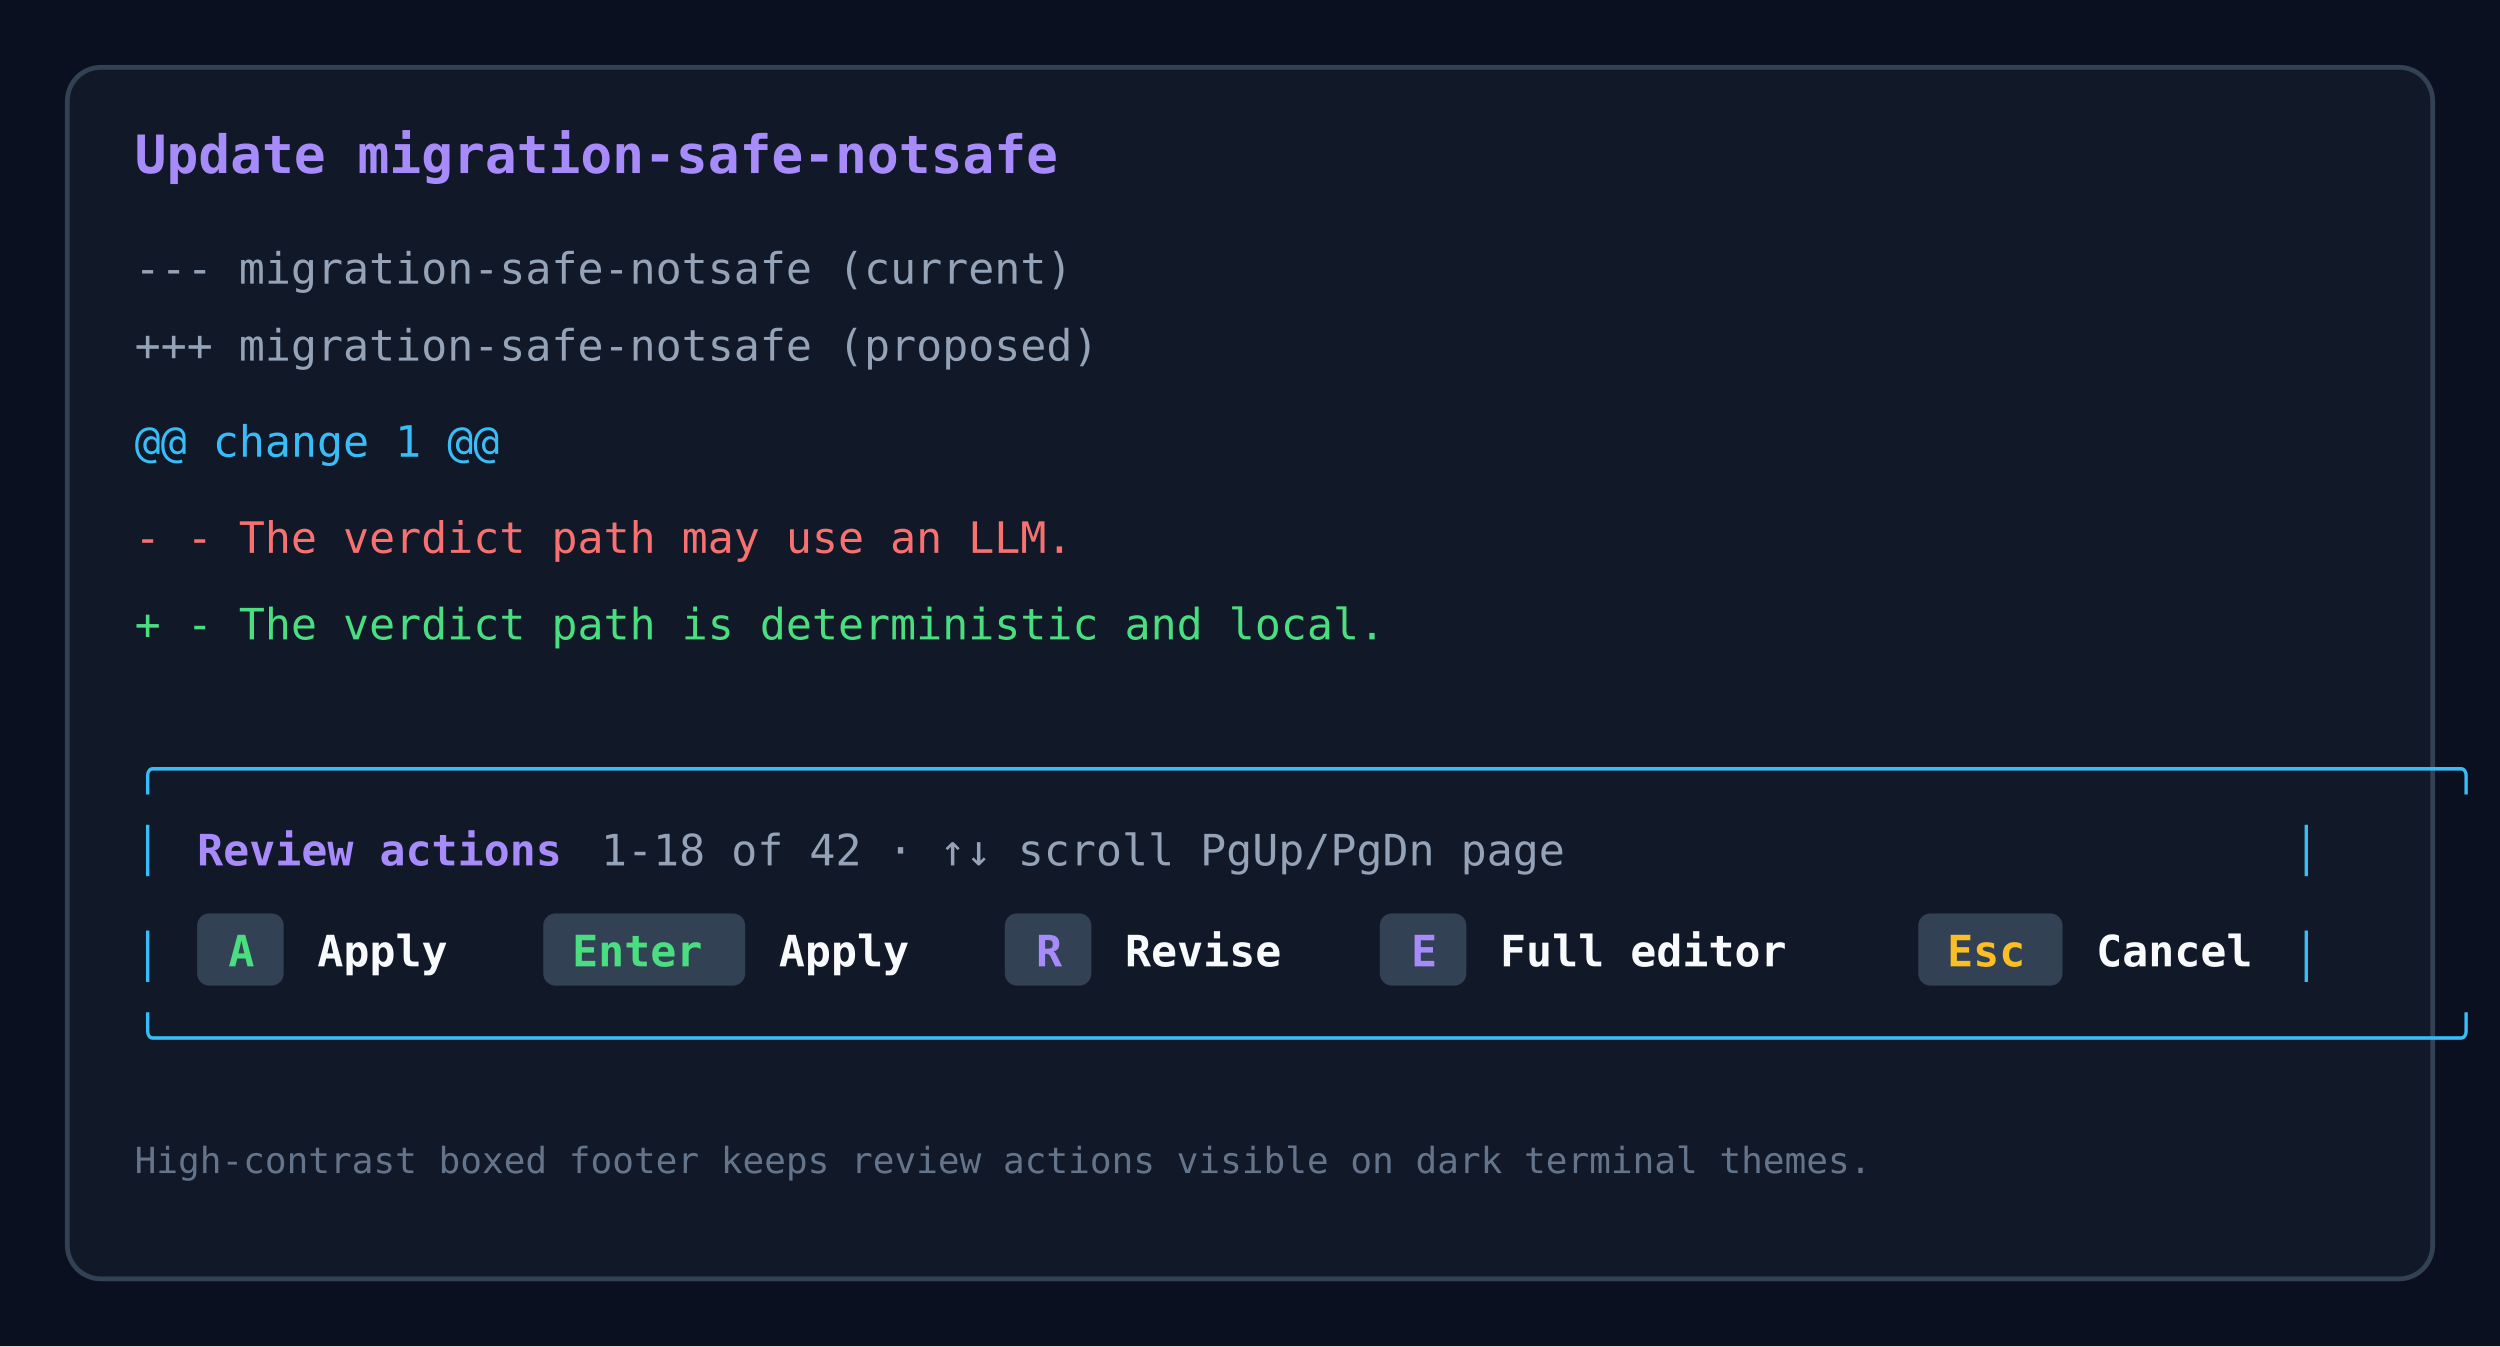
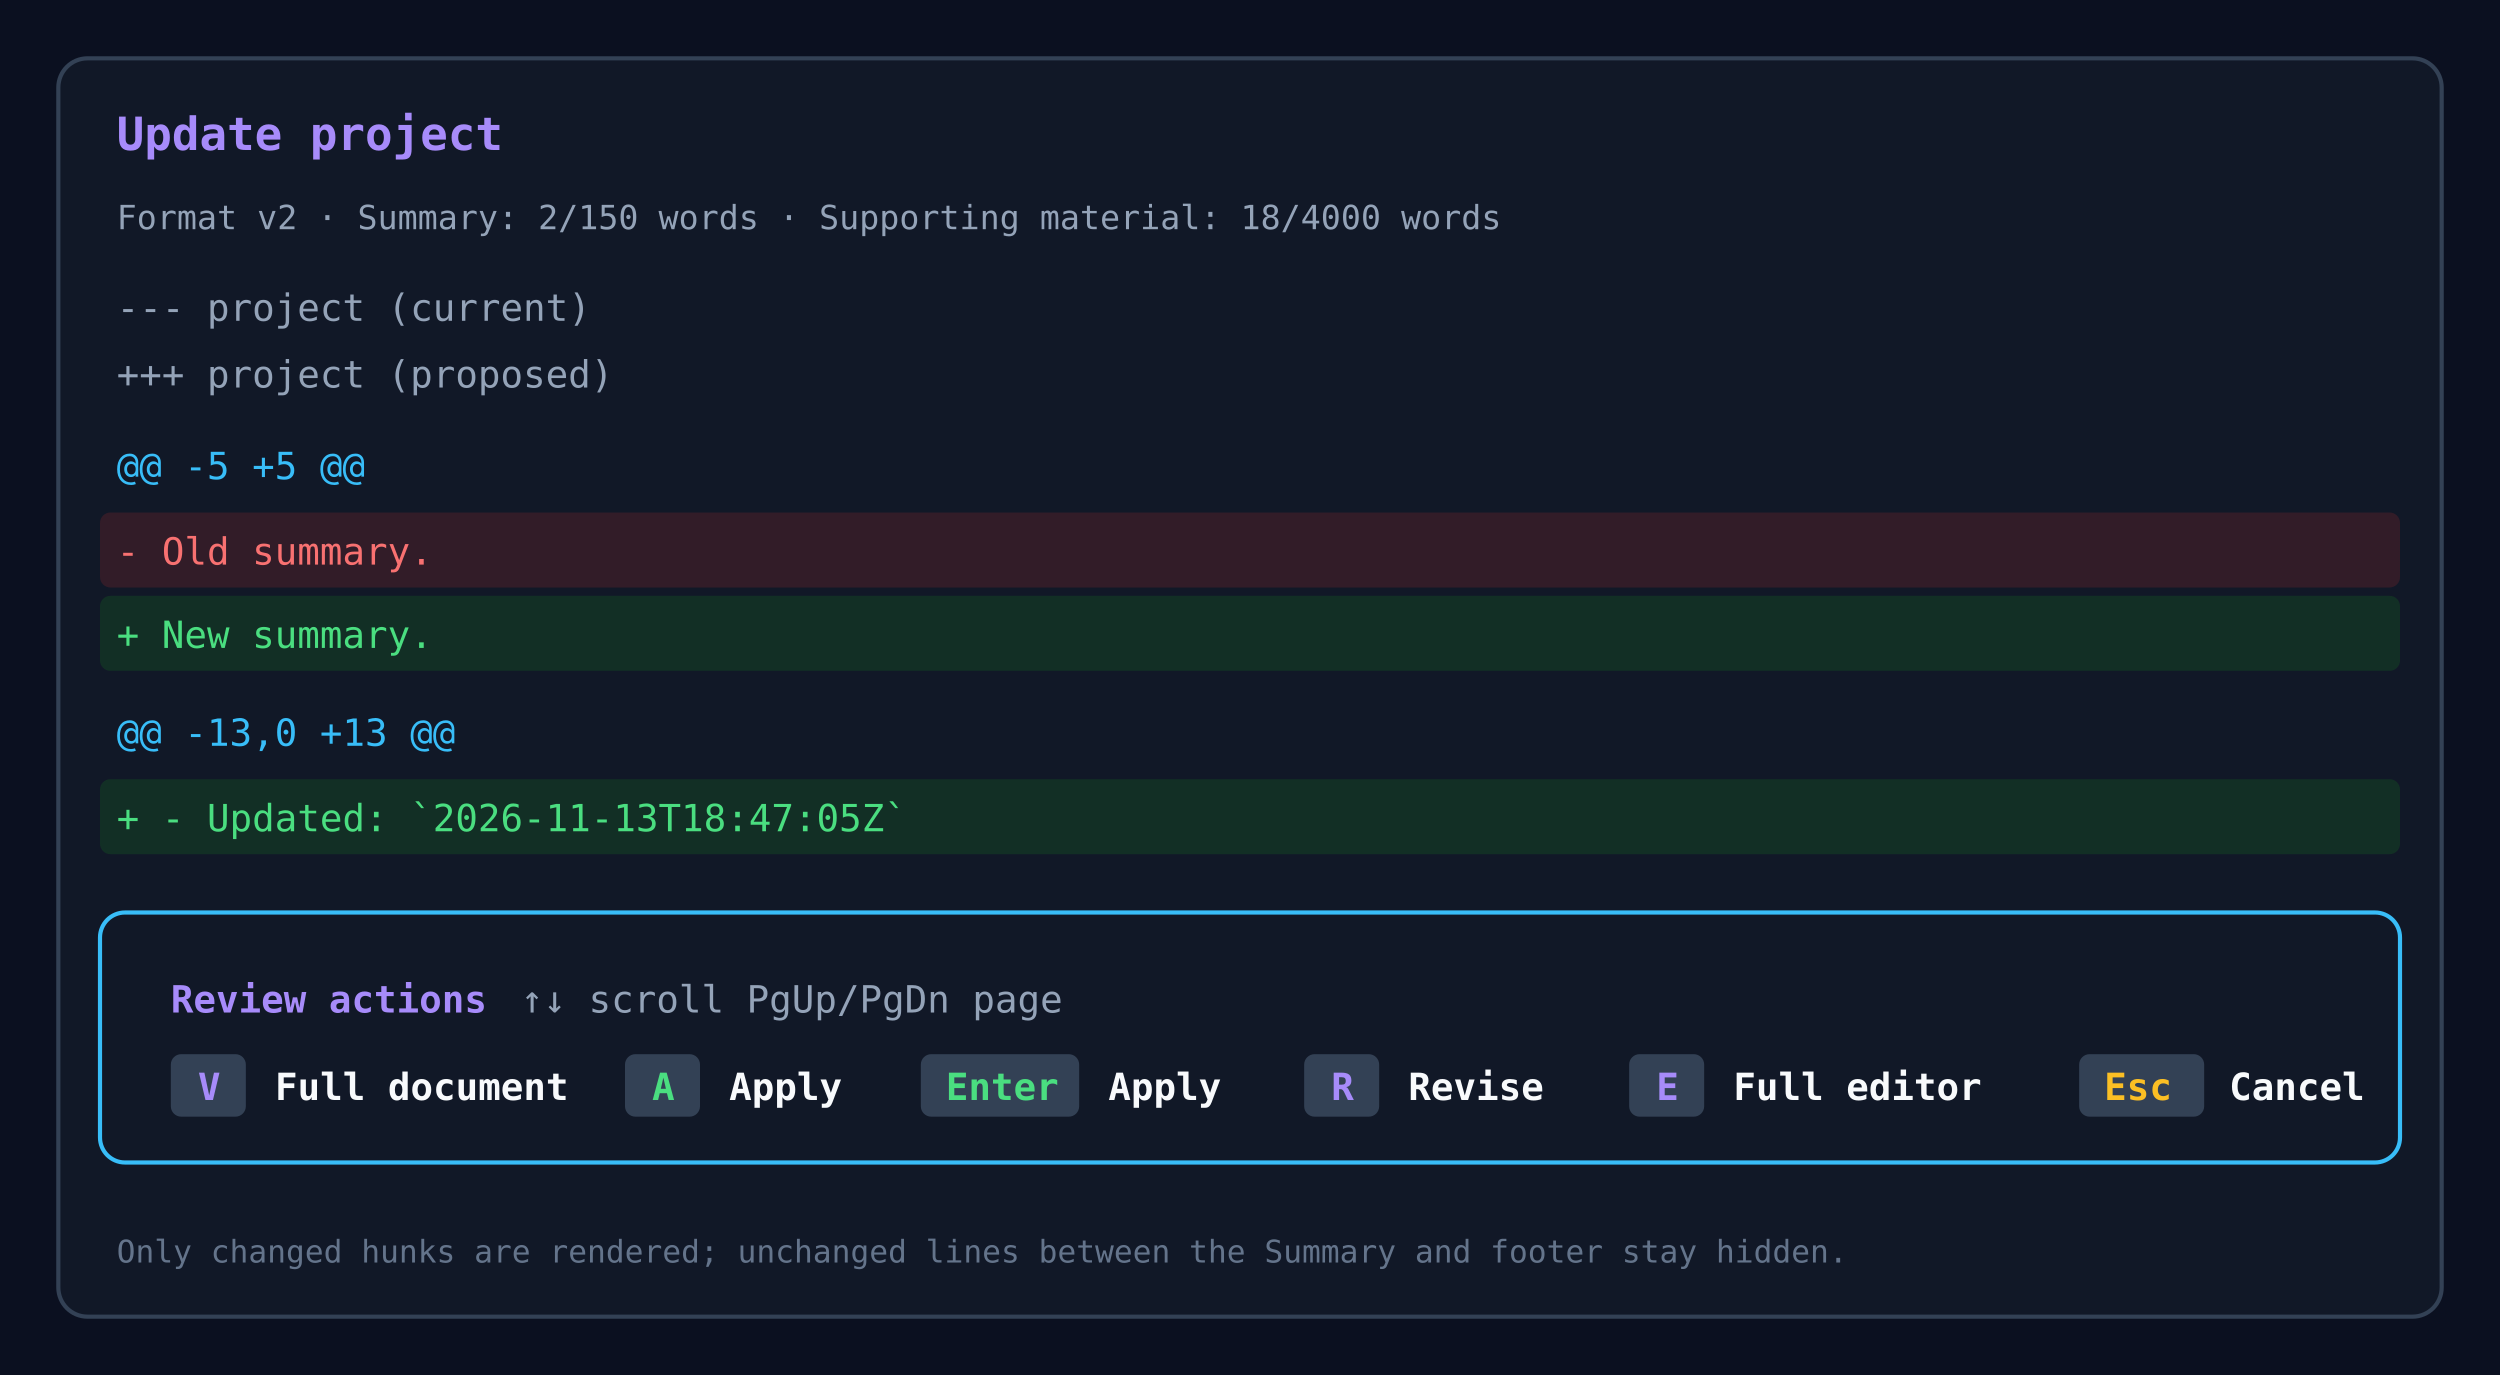
- <svg xmlns="http://www.w3.org/2000/svg" width="1040" height="560" viewBox="0 0 1040 560" role="img" aria-label="Recall reviewing an update to the migration-safe-notsafe context">
-   <rect width="1040" height="560" fill="#0b1020" />
-   <rect x="28" y="28" width="984" height="504" rx="14" fill="#111827" stroke="#334155" stroke-width="2" />
-   <text x="56" y="72" font-family="SFMono-Regular, Menlo, Consolas, monospace" font-size="22" font-weight="700" fill="#a78bfa">Update migration-safe-notsafe</text>
-   <text x="56" y="118" font-family="SFMono-Regular, Menlo, Consolas, monospace" font-size="18" fill="#94a3b8">--- migration-safe-notsafe (current)</text>
-   <text x="56" y="150" font-family="SFMono-Regular, Menlo, Consolas, monospace" font-size="18" fill="#94a3b8">+++ migration-safe-notsafe (proposed)</text>
-   <text x="56" y="190" font-family="SFMono-Regular, Menlo, Consolas, monospace" font-size="18" fill="#38bdf8">@@ change 1 @@</text>
-   <text x="56" y="230" font-family="SFMono-Regular, Menlo, Consolas, monospace" font-size="18" fill="#f87171">- - The verdict path may use an LLM.</text>
-   <text x="56" y="266" font-family="SFMono-Regular, Menlo, Consolas, monospace" font-size="18" fill="#4ade80">+ - The verdict path is deterministic and local.</text>
-   <text x="56" y="326" font-family="SFMono-Regular, Menlo, Consolas, monospace" font-size="18" fill="#38bdf8">╭────────────────────────────────────────────────────────────────────────────────────────╮</text>
-   <text x="56" y="360" font-family="SFMono-Regular, Menlo, Consolas, monospace" font-size="18" fill="#38bdf8">│</text>
-   <text x="82" y="360" font-family="SFMono-Regular, Menlo, Consolas, monospace" font-size="18" font-weight="700" fill="#a78bfa">Review actions</text>
-   <text x="250" y="360" font-family="SFMono-Regular, Menlo, Consolas, monospace" font-size="18" fill="#94a3b8">1-18 of 42 · ↑↓ scroll  PgUp/PgDn page</text>
-   <text x="954" y="360" font-family="SFMono-Regular, Menlo, Consolas, monospace" font-size="18" fill="#38bdf8">│</text>
-   <text x="56" y="404" font-family="SFMono-Regular, Menlo, Consolas, monospace" font-size="18" fill="#38bdf8">│</text>
-   <rect x="82" y="380" width="36" height="30" rx="5" fill="#334155" />
-   <text x="95" y="402" font-family="SFMono-Regular, Menlo, Consolas, monospace" font-size="18" font-weight="700" fill="#4ade80">A</text>
-   <text x="132" y="402" font-family="SFMono-Regular, Menlo, Consolas, monospace" font-size="18" font-weight="700" fill="#f8fafc">Apply</text>
-   <rect x="226" y="380" width="84" height="30" rx="5" fill="#334155" />
-   <text x="238" y="402" font-family="SFMono-Regular, Menlo, Consolas, monospace" font-size="18" font-weight="700" fill="#4ade80">Enter</text>
-   <text x="324" y="402" font-family="SFMono-Regular, Menlo, Consolas, monospace" font-size="18" font-weight="700" fill="#f8fafc">Apply</text>
-   <rect x="418" y="380" width="36" height="30" rx="5" fill="#334155" />
-   <text x="431" y="402" font-family="SFMono-Regular, Menlo, Consolas, monospace" font-size="18" font-weight="700" fill="#a78bfa">R</text>
-   <text x="468" y="402" font-family="SFMono-Regular, Menlo, Consolas, monospace" font-size="18" font-weight="700" fill="#f8fafc">Revise</text>
-   <rect x="574" y="380" width="36" height="30" rx="5" fill="#334155" />
-   <text x="587" y="402" font-family="SFMono-Regular, Menlo, Consolas, monospace" font-size="18" font-weight="700" fill="#a78bfa">E</text>
-   <text x="624" y="402" font-family="SFMono-Regular, Menlo, Consolas, monospace" font-size="18" font-weight="700" fill="#f8fafc">Full editor</text>
-   <rect x="798" y="380" width="60" height="30" rx="5" fill="#334155" />
-   <text x="810" y="402" font-family="SFMono-Regular, Menlo, Consolas, monospace" font-size="18" font-weight="700" fill="#fbbf24">Esc</text>
-   <text x="872" y="402" font-family="SFMono-Regular, Menlo, Consolas, monospace" font-size="18" font-weight="700" fill="#f8fafc">Cancel</text>
-   <text x="954" y="404" font-family="SFMono-Regular, Menlo, Consolas, monospace" font-size="18" fill="#38bdf8">│</text>
-   <text x="56" y="438" font-family="SFMono-Regular, Menlo, Consolas, monospace" font-size="18" fill="#38bdf8">╰────────────────────────────────────────────────────────────────────────────────────────╯</text>
-   <text x="56" y="488" font-family="SFMono-Regular, Menlo, Consolas, monospace" font-size="15" fill="#64748b">High-contrast boxed footer keeps review actions visible on dark terminal themes.</text>
+ <svg xmlns="http://www.w3.org/2000/svg" width="1200" height="660" viewBox="0 0 1200 660" role="img" aria-label="Recall showing two focused diff hunks while omitting unchanged context lines">
+   <rect width="1200" height="660" fill="#0b1020" />
+   <rect x="28" y="28" width="1144" height="604" rx="14" fill="#111827" stroke="#334155" stroke-width="2" />
+   <text x="56" y="72" font-family="SFMono-Regular, Menlo, Consolas, monospace" font-size="22" font-weight="700" fill="#a78bfa">Update project</text>
+   <text x="56" y="110" font-family="SFMono-Regular, Menlo, Consolas, monospace" font-size="16" fill="#94a3b8">Format v2 · Summary: 2/150 words · Supporting material: 18/4000 words</text>
+   <text x="56" y="154" font-family="SFMono-Regular, Menlo, Consolas, monospace" font-size="18" fill="#94a3b8">--- project (current)</text>
+   <text x="56" y="186" font-family="SFMono-Regular, Menlo, Consolas, monospace" font-size="18" fill="#94a3b8">+++ project (proposed)</text>
+   <text x="56" y="230" font-family="SFMono-Regular, Menlo, Consolas, monospace" font-size="18" fill="#38bdf8">@@ -5 +5 @@</text>
+   <rect x="48" y="246" width="1104" height="36" rx="5" fill="#3f1d28" opacity="0.72" />
+   <text x="56" y="271" font-family="SFMono-Regular, Menlo, Consolas, monospace" font-size="18" fill="#f87171">- Old summary.</text>
+   <rect x="48" y="286" width="1104" height="36" rx="5" fill="#123524" opacity="0.82" />
+   <text x="56" y="311" font-family="SFMono-Regular, Menlo, Consolas, monospace" font-size="18" fill="#4ade80">+ New summary.</text>
+   <text x="56" y="358" font-family="SFMono-Regular, Menlo, Consolas, monospace" font-size="18" fill="#38bdf8">@@ -13,0 +13 @@</text>
+   <rect x="48" y="374" width="1104" height="36" rx="5" fill="#123524" opacity="0.82" />
+   <text x="56" y="399" font-family="SFMono-Regular, Menlo, Consolas, monospace" font-size="18" fill="#4ade80">+ - Updated: `2026-11-13T18:47:05Z`</text>
+   <rect x="48" y="438" width="1104" height="120" rx="12" fill="none" stroke="#38bdf8" stroke-width="2" />
+   <text x="82" y="486" font-family="SFMono-Regular, Menlo, Consolas, monospace" font-size="18" font-weight="700" fill="#a78bfa">Review actions</text>
+   <text x="250" y="486" font-family="SFMono-Regular, Menlo, Consolas, monospace" font-size="18" fill="#94a3b8">↑↓ scroll  PgUp/PgDn page</text>
+   <rect x="82" y="506" width="36" height="30" rx="5" fill="#334155" />
+   <text x="95" y="528" font-family="SFMono-Regular, Menlo, Consolas, monospace" font-size="18" font-weight="700" fill="#a78bfa">V</text>
+   <text x="132" y="528" font-family="SFMono-Regular, Menlo, Consolas, monospace" font-size="18" font-weight="700" fill="#f8fafc">Full document</text>
+   <rect x="300" y="506" width="36" height="30" rx="5" fill="#334155" />
+   <text x="313" y="528" font-family="SFMono-Regular, Menlo, Consolas, monospace" font-size="18" font-weight="700" fill="#4ade80">A</text>
+   <text x="350" y="528" font-family="SFMono-Regular, Menlo, Consolas, monospace" font-size="18" font-weight="700" fill="#f8fafc">Apply</text>
+   <rect x="442" y="506" width="76" height="30" rx="5" fill="#334155" />
+   <text x="454" y="528" font-family="SFMono-Regular, Menlo, Consolas, monospace" font-size="18" font-weight="700" fill="#4ade80">Enter</text>
+   <text x="532" y="528" font-family="SFMono-Regular, Menlo, Consolas, monospace" font-size="18" font-weight="700" fill="#f8fafc">Apply</text>
+   <rect x="626" y="506" width="36" height="30" rx="5" fill="#334155" />
+   <text x="639" y="528" font-family="SFMono-Regular, Menlo, Consolas, monospace" font-size="18" font-weight="700" fill="#a78bfa">R</text>
+   <text x="676" y="528" font-family="SFMono-Regular, Menlo, Consolas, monospace" font-size="18" font-weight="700" fill="#f8fafc">Revise</text>
+   <rect x="782" y="506" width="36" height="30" rx="5" fill="#334155" />
+   <text x="795" y="528" font-family="SFMono-Regular, Menlo, Consolas, monospace" font-size="18" font-weight="700" fill="#a78bfa">E</text>
+   <text x="832" y="528" font-family="SFMono-Regular, Menlo, Consolas, monospace" font-size="18" font-weight="700" fill="#f8fafc">Full editor</text>
+   <rect x="998" y="506" width="60" height="30" rx="5" fill="#334155" />
+   <text x="1010" y="528" font-family="SFMono-Regular, Menlo, Consolas, monospace" font-size="18" font-weight="700" fill="#fbbf24">Esc</text>
+   <text x="1070" y="528" font-family="SFMono-Regular, Menlo, Consolas, monospace" font-size="18" font-weight="700" fill="#f8fafc">Cancel</text>
+   <text x="56" y="606" font-family="SFMono-Regular, Menlo, Consolas, monospace" font-size="15" fill="#64748b">Only changed hunks are rendered; unchanged lines between the Summary and footer stay hidden.</text>
</svg>
